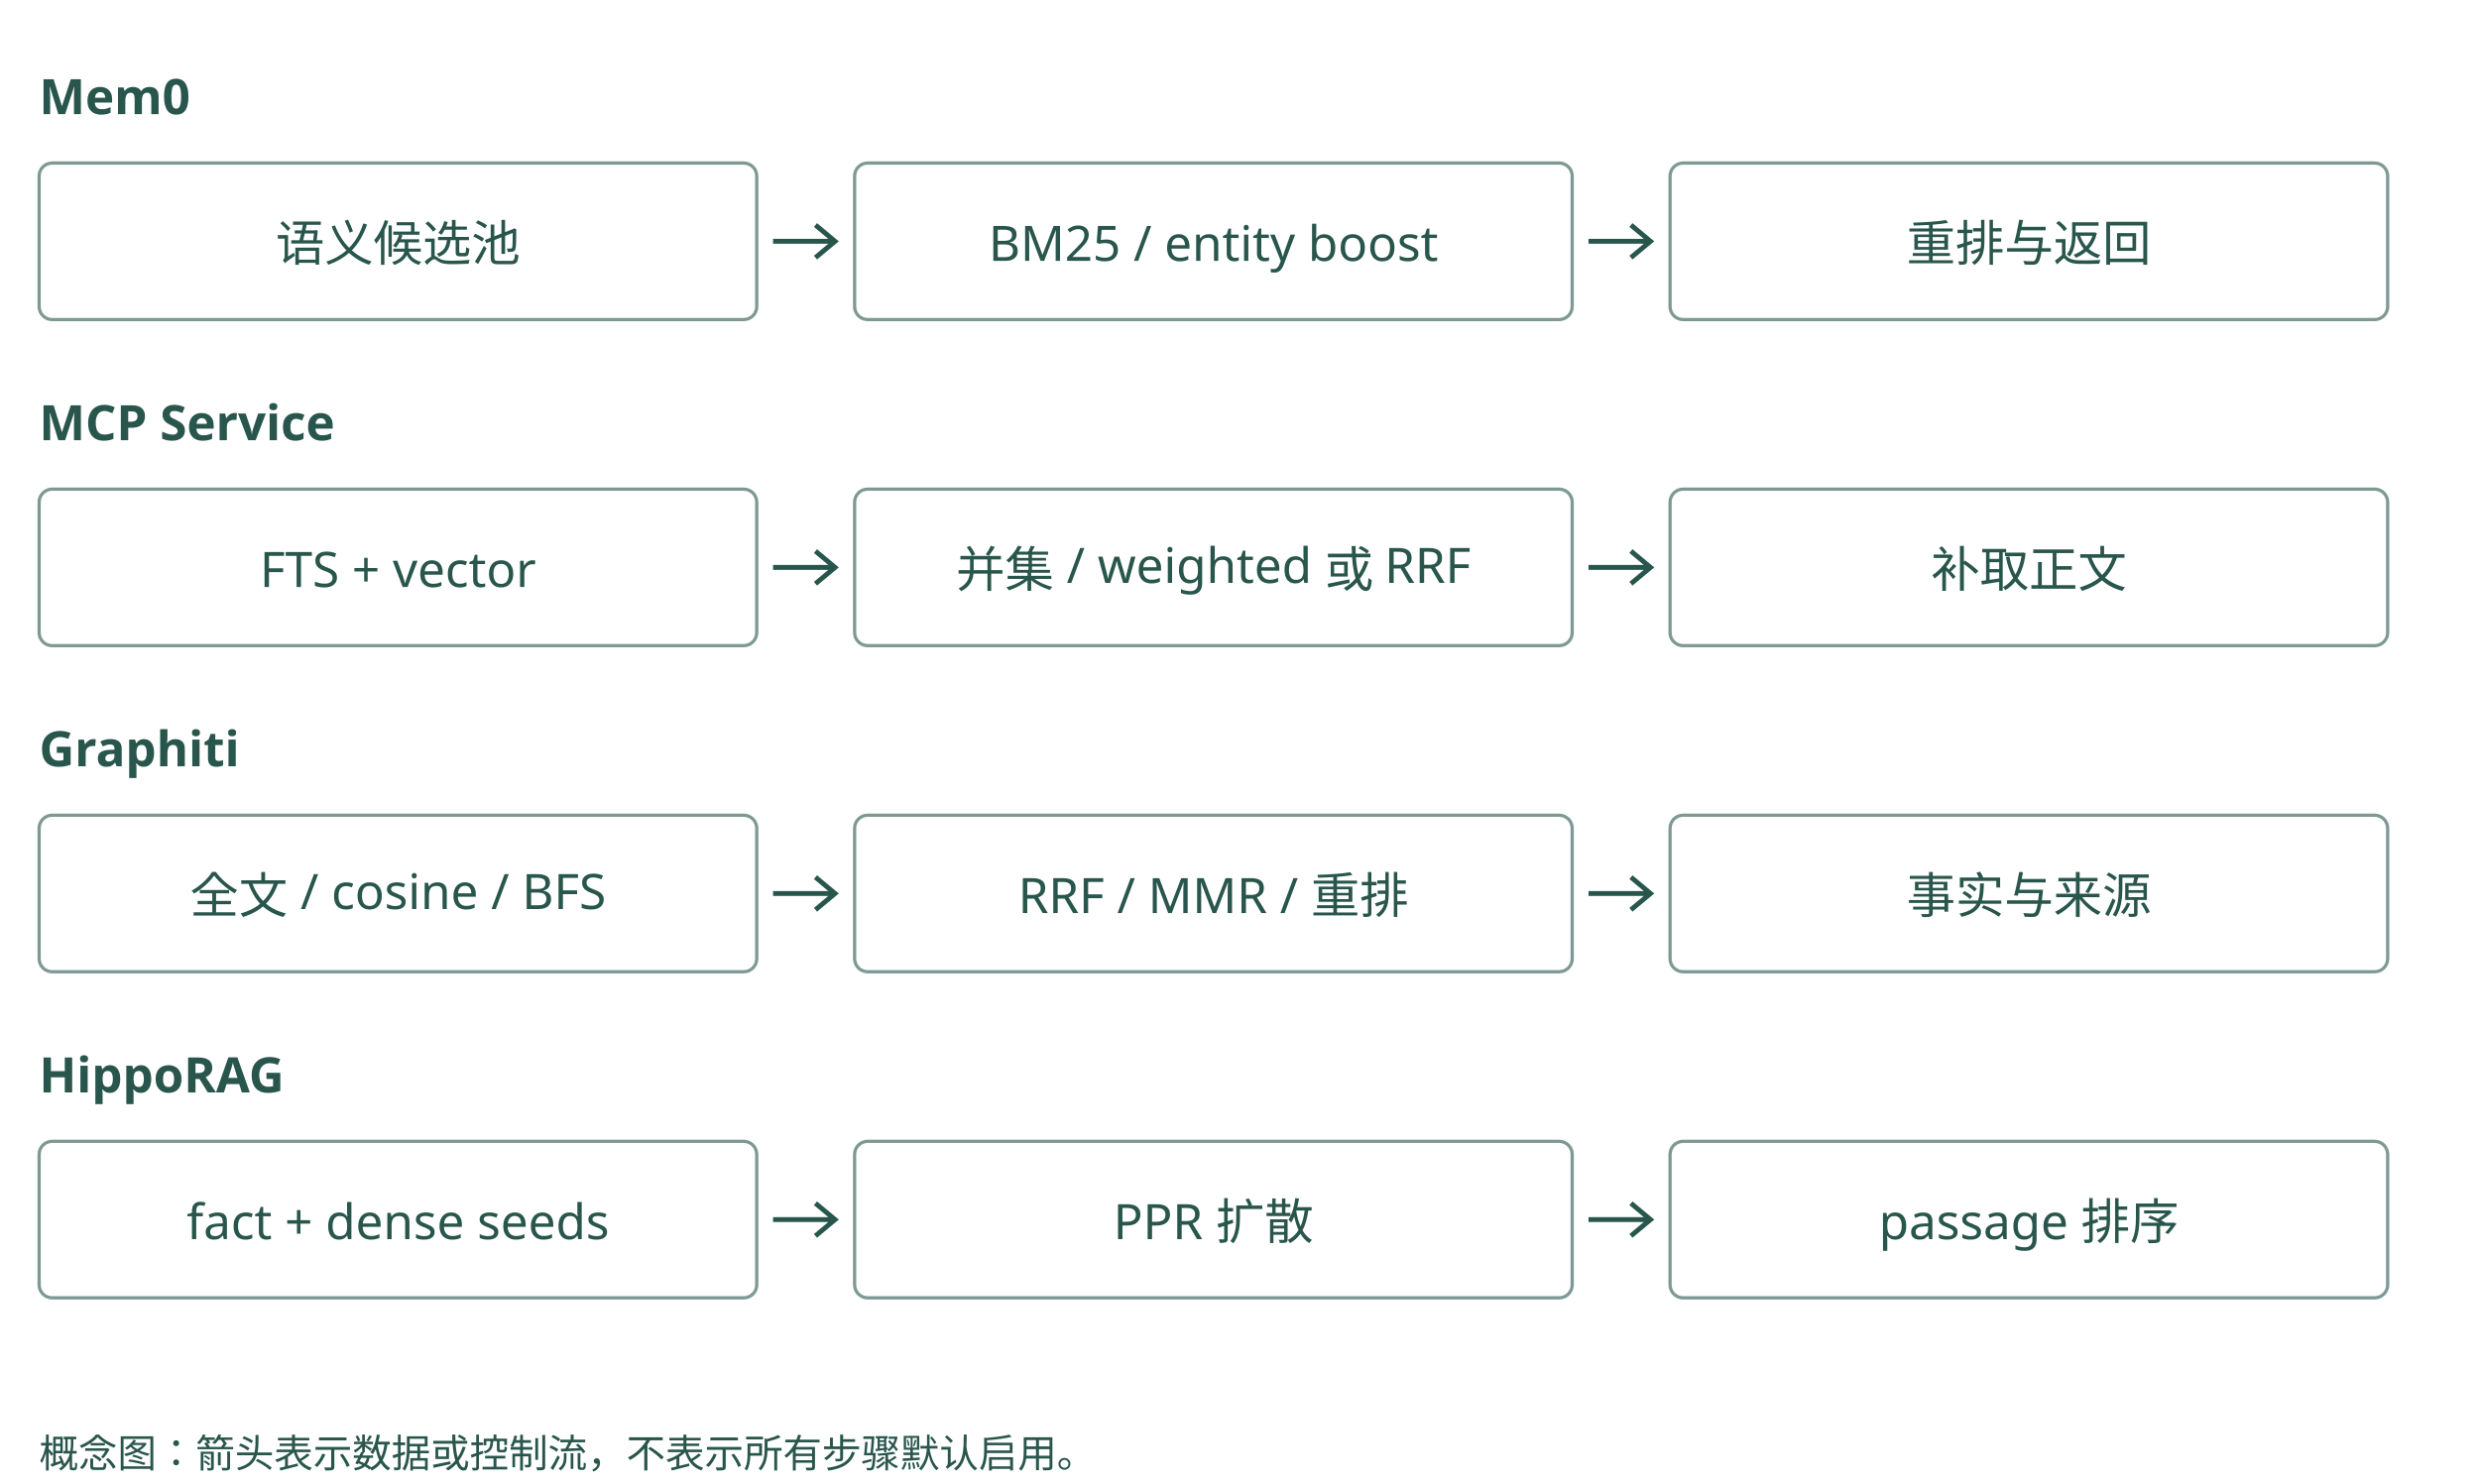
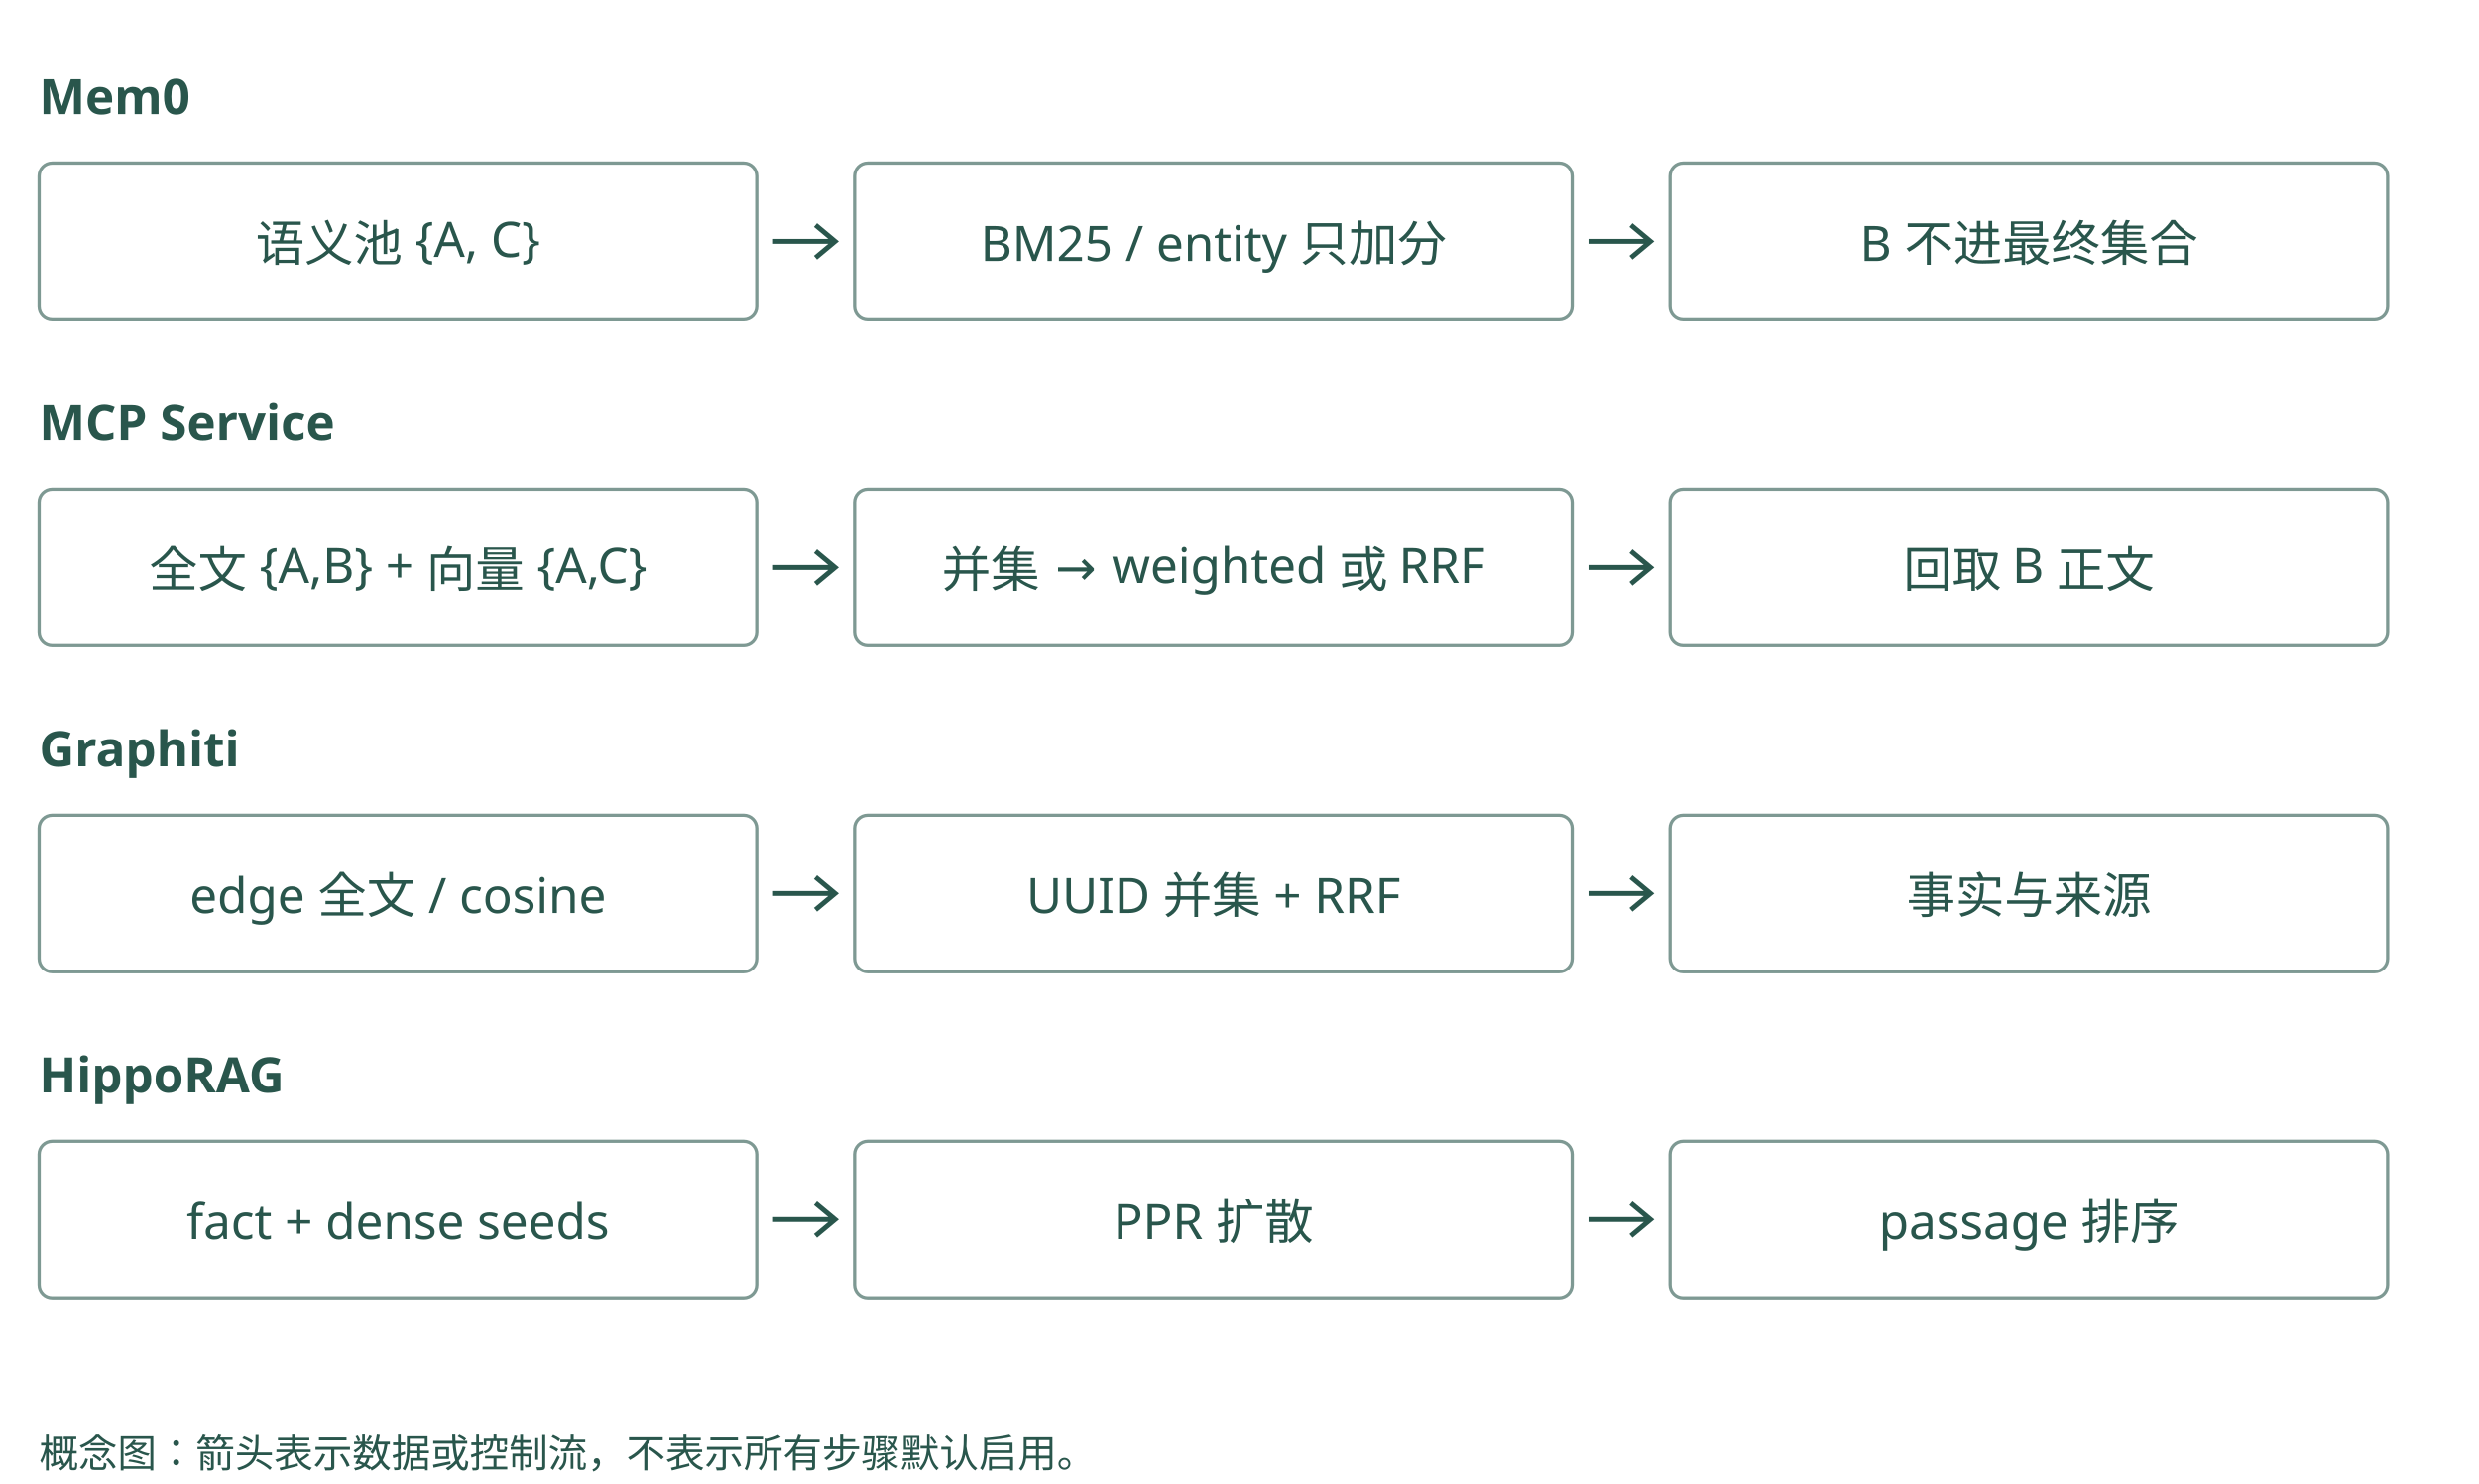
<svg xmlns="http://www.w3.org/2000/svg" viewBox="0 0 760 455" role="img" aria-labelledby="title desc">
  <style>svg{color:#29564c;font-family:system-ui,sans-serif}text{fill:currentColor;font-size:15px}rect,line,path{stroke:currentColor} @media(prefers-color-scheme:dark){svg{color:#87b7a8}}</style>
  <text x="12" y="35" font-weight="600">Mem0</text>
  <rect x="12" y="50" width="220" height="48" rx="4" fill="none" stroke-opacity=".6" />
-   <text x="122" y="80" text-anchor="middle">语义候选池</text>
+   <text x="122" y="80" text-anchor="middle">语义池 {A, C}</text>
  <path d="M237 74h19m-6-5 6 5-6 5" fill="none" stroke-width="1.5" />
  <rect x="262" y="50" width="220" height="48" rx="4" fill="none" stroke-opacity=".6" />
-   <text x="372" y="80" text-anchor="middle">BM25 / entity boost</text>
+   <text x="372" y="80" text-anchor="middle">BM25 / entity 只加分</text>
  <path d="M487 74h19m-6-5 6 5-6 5" fill="none" stroke-width="1.5" />
  <rect x="512" y="50" width="220" height="48" rx="4" fill="none" stroke-opacity=".6" />
-   <text x="622" y="80" text-anchor="middle">重排与返回</text>
+   <text x="622" y="80" text-anchor="middle">B 不进最终集合</text>
  <text x="12" y="135" font-weight="600">MCP Service</text>
  <rect x="12" y="150" width="220" height="48" rx="4" fill="none" stroke-opacity=".6" />
-   <text x="122" y="180" text-anchor="middle">FTS + vector</text>
+   <text x="122" y="180" text-anchor="middle">全文 {A,B} + 向量 {A,C}</text>
  <path d="M237 174h19m-6-5 6 5-6 5" fill="none" stroke-width="1.5" />
  <rect x="262" y="150" width="220" height="48" rx="4" fill="none" stroke-opacity=".6" />
-   <text x="372" y="180" text-anchor="middle">并集 / weighted 或 RRF</text>
+   <text x="372" y="180" text-anchor="middle">并集 → weighted 或 RRF</text>
  <path d="M487 174h19m-6-5 6 5-6 5" fill="none" stroke-width="1.5" />
  <rect x="512" y="150" width="220" height="48" rx="4" fill="none" stroke-opacity=".6" />
-   <text x="622" y="180" text-anchor="middle">补取正文</text>
+   <text x="622" y="180" text-anchor="middle">回取 B 正文</text>
  <text x="12" y="235" font-weight="600">Graphiti</text>
  <rect x="12" y="250" width="220" height="48" rx="4" fill="none" stroke-opacity=".6" />
-   <text x="122" y="280" text-anchor="middle">全文 / cosine / BFS</text>
+   <text x="122" y="280" text-anchor="middle">edge 全文 / cosine</text>
  <path d="M237 274h19m-6-5 6 5-6 5" fill="none" stroke-width="1.5" />
  <rect x="262" y="250" width="220" height="48" rx="4" fill="none" stroke-opacity=".6" />
-   <text x="372" y="280" text-anchor="middle">RRF / MMR / 重排</text>
+   <text x="372" y="280" text-anchor="middle">UUID 并集 + RRF</text>
  <path d="M487 274h19m-6-5 6 5-6 5" fill="none" stroke-width="1.5" />
  <rect x="512" y="250" width="220" height="48" rx="4" fill="none" stroke-opacity=".6" />
  <text x="622" y="280" text-anchor="middle">事实与来源</text>
  <text x="12" y="335" font-weight="600">HippoRAG</text>
  <rect x="12" y="350" width="220" height="48" rx="4" fill="none" stroke-opacity=".6" />
  <text x="122" y="380" text-anchor="middle">fact + dense seeds</text>
  <path d="M237 374h19m-6-5 6 5-6 5" fill="none" stroke-width="1.5" />
  <rect x="262" y="350" width="220" height="48" rx="4" fill="none" stroke-opacity=".6" />
  <text x="372" y="380" text-anchor="middle">PPR 扩散</text>
  <path d="M487 374h19m-6-5 6 5-6 5" fill="none" stroke-width="1.5" />
  <rect x="512" y="350" width="220" height="48" rx="4" fill="none" stroke-opacity=".6" />
  <text x="622" y="380" text-anchor="middle">passage 排序</text>
  <text x="12" y="450" style="font-size:12px">概念图：箭头表示数据或控制流，不表示所有步骤默认启用。</text>
</svg>
